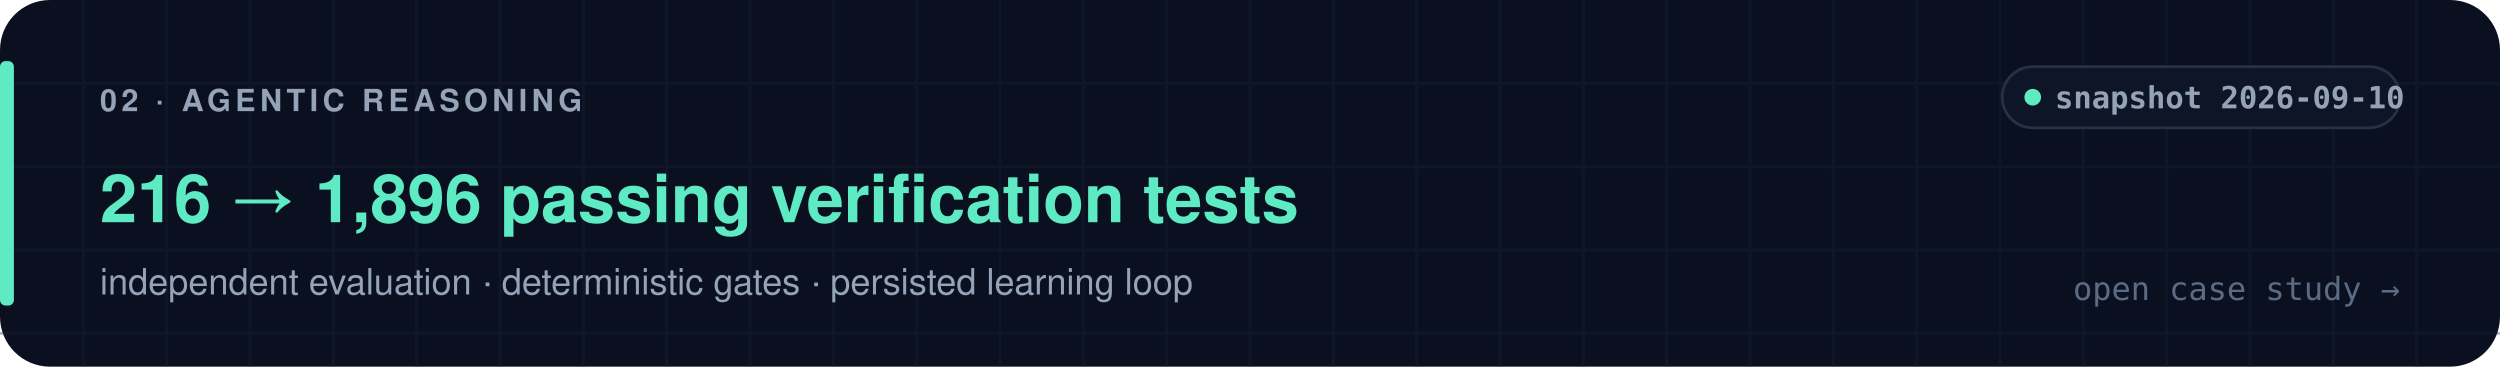
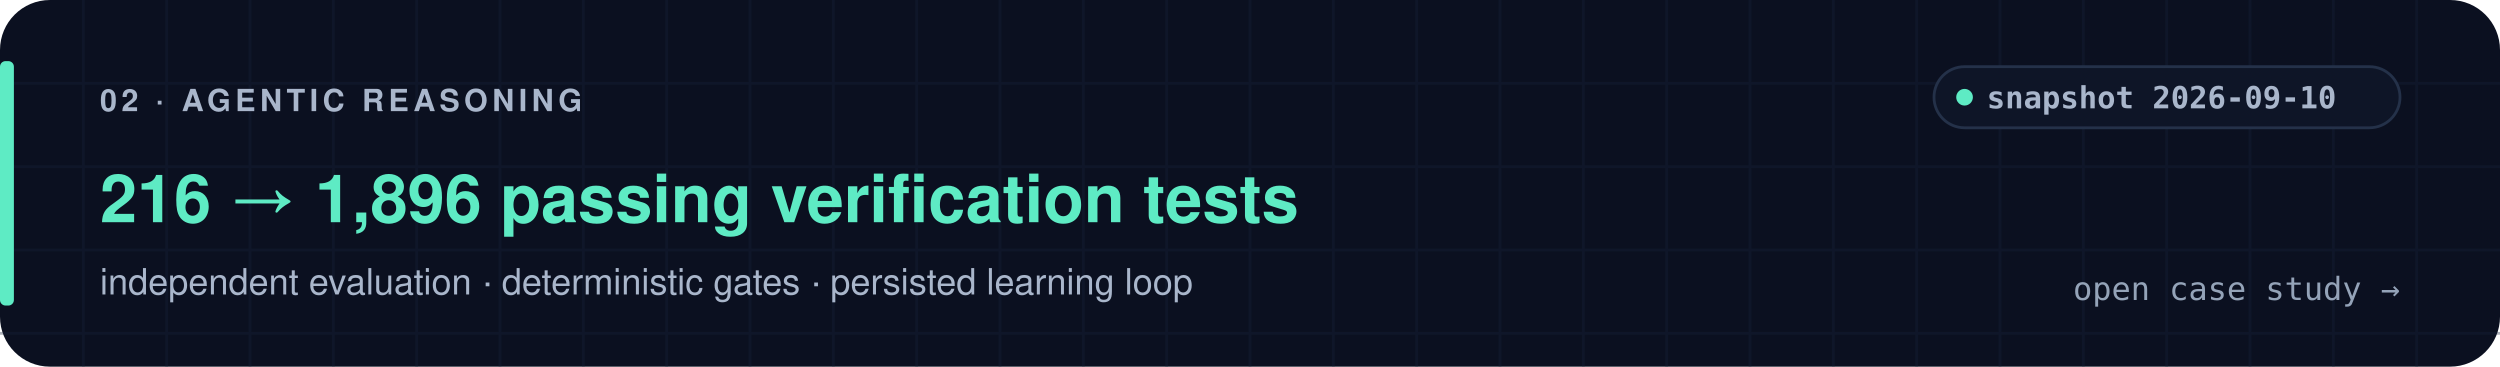
<svg xmlns="http://www.w3.org/2000/svg" width="900" height="132" viewBox="0 0 900 132" role="img" aria-labelledby="title desc">
  <g font-family="-apple-system,BlinkMacSystemFont,'Segoe UI',Helvetica,Arial,sans-serif">
    <rect x="0" y="0" width="900" height="132" rx="18" fill="#0B1020" />
    <path d="M 30 0 V 132 M 60 0 V 132 M 90 0 V 132 M 120 0 V 132 M 150 0 V 132 M 180 0 V 132 M 210 0 V 132 M 240 0 V 132 M 270 0 V 132 M 300 0 V 132 M 330 0 V 132 M 360 0 V 132 M 390 0 V 132 M 420 0 V 132 M 450 0 V 132 M 480 0 V 132 M 510 0 V 132 M 540 0 V 132 M 570 0 V 132 M 600 0 V 132 M 630 0 V 132 M 660 0 V 132 M 690 0 V 132 M 720 0 V 132 M 750 0 V 132 M 780 0 V 132 M 810 0 V 132 M 840 0 V 132 M 870 0 V 132 M 0 30 H 900 M 0 60 H 900 M 0 90 H 900 M 0 120 H 900" stroke="#182338" stroke-width="1" fill="none" stroke-linecap="butt" stroke-linejoin="round" opacity="0.35" />
    <rect x="0" y="22" width="5" height="88" rx="2" fill="#5EEBC4" />
-     <text x="36" y="40" fill="#94A3B8" font-size="11" font-weight="700" text-anchor="start" letter-spacing="1.6">02 · AGENTIC REASONING</text>
-     <rect x="720.78" y="24" width="143.22" height="22" rx="11" fill="#0E1527" stroke="#243149" stroke-width="1" />
-     <circle cx="731.78" cy="35" r="3" fill="#5EEBC4" />
-     <text x="739.78" y="39" fill="#94A3B8" font-size="11" font-weight="600" text-anchor="start" font-family="ui-monospace,SFMono-Regular,Menlo,Consolas,monospace">snapshot 2026-09-10</text>
+     <text x="36" y="40" fill="#A9B6CB" font-size="11" font-weight="700" text-anchor="start" letter-spacing="1.6">02 · AGENTIC REASONING</text>
+     <rect x="696.24" y="24" width="167.76" height="22" rx="11" fill="#0E1527" stroke="#243149" stroke-width="1" />
+     <circle cx="707.24" cy="35" r="3" fill="#5EEBC4" />
+     <text x="715.24" y="39" fill="#A9B6CB" font-size="11" font-weight="600" text-anchor="start" font-family="ui-monospace,SFMono-Regular,Menlo,Consolas,monospace">snapshot 2026-09-10</text>
    <text x="36" y="80" fill="#5EEBC4" font-size="24" font-weight="700" text-anchor="start">216 → 1,896 passing verification tests</text>
-     <text x="36" y="106" fill="#94A3B8" font-size="13" font-weight="400" text-anchor="start">independent evaluation · deterministic gates · persisted learning loop</text>
-     <text x="864" y="108" fill="#5B6B84" font-size="11.5" font-weight="400" text-anchor="end" font-family="ui-monospace,SFMono-Regular,Menlo,Consolas,monospace">open case study →</text>
+     <text x="36" y="106" fill="#A9B6CB" font-size="13" font-weight="400" text-anchor="start">independent evaluation · deterministic gates · persisted learning loop</text>
+     <text x="864" y="108" fill="#94A3B8" font-size="11.5" font-weight="400" text-anchor="end" font-family="ui-monospace,SFMono-Regular,Menlo,Consolas,monospace">open case study →</text>
  </g>
</svg>
